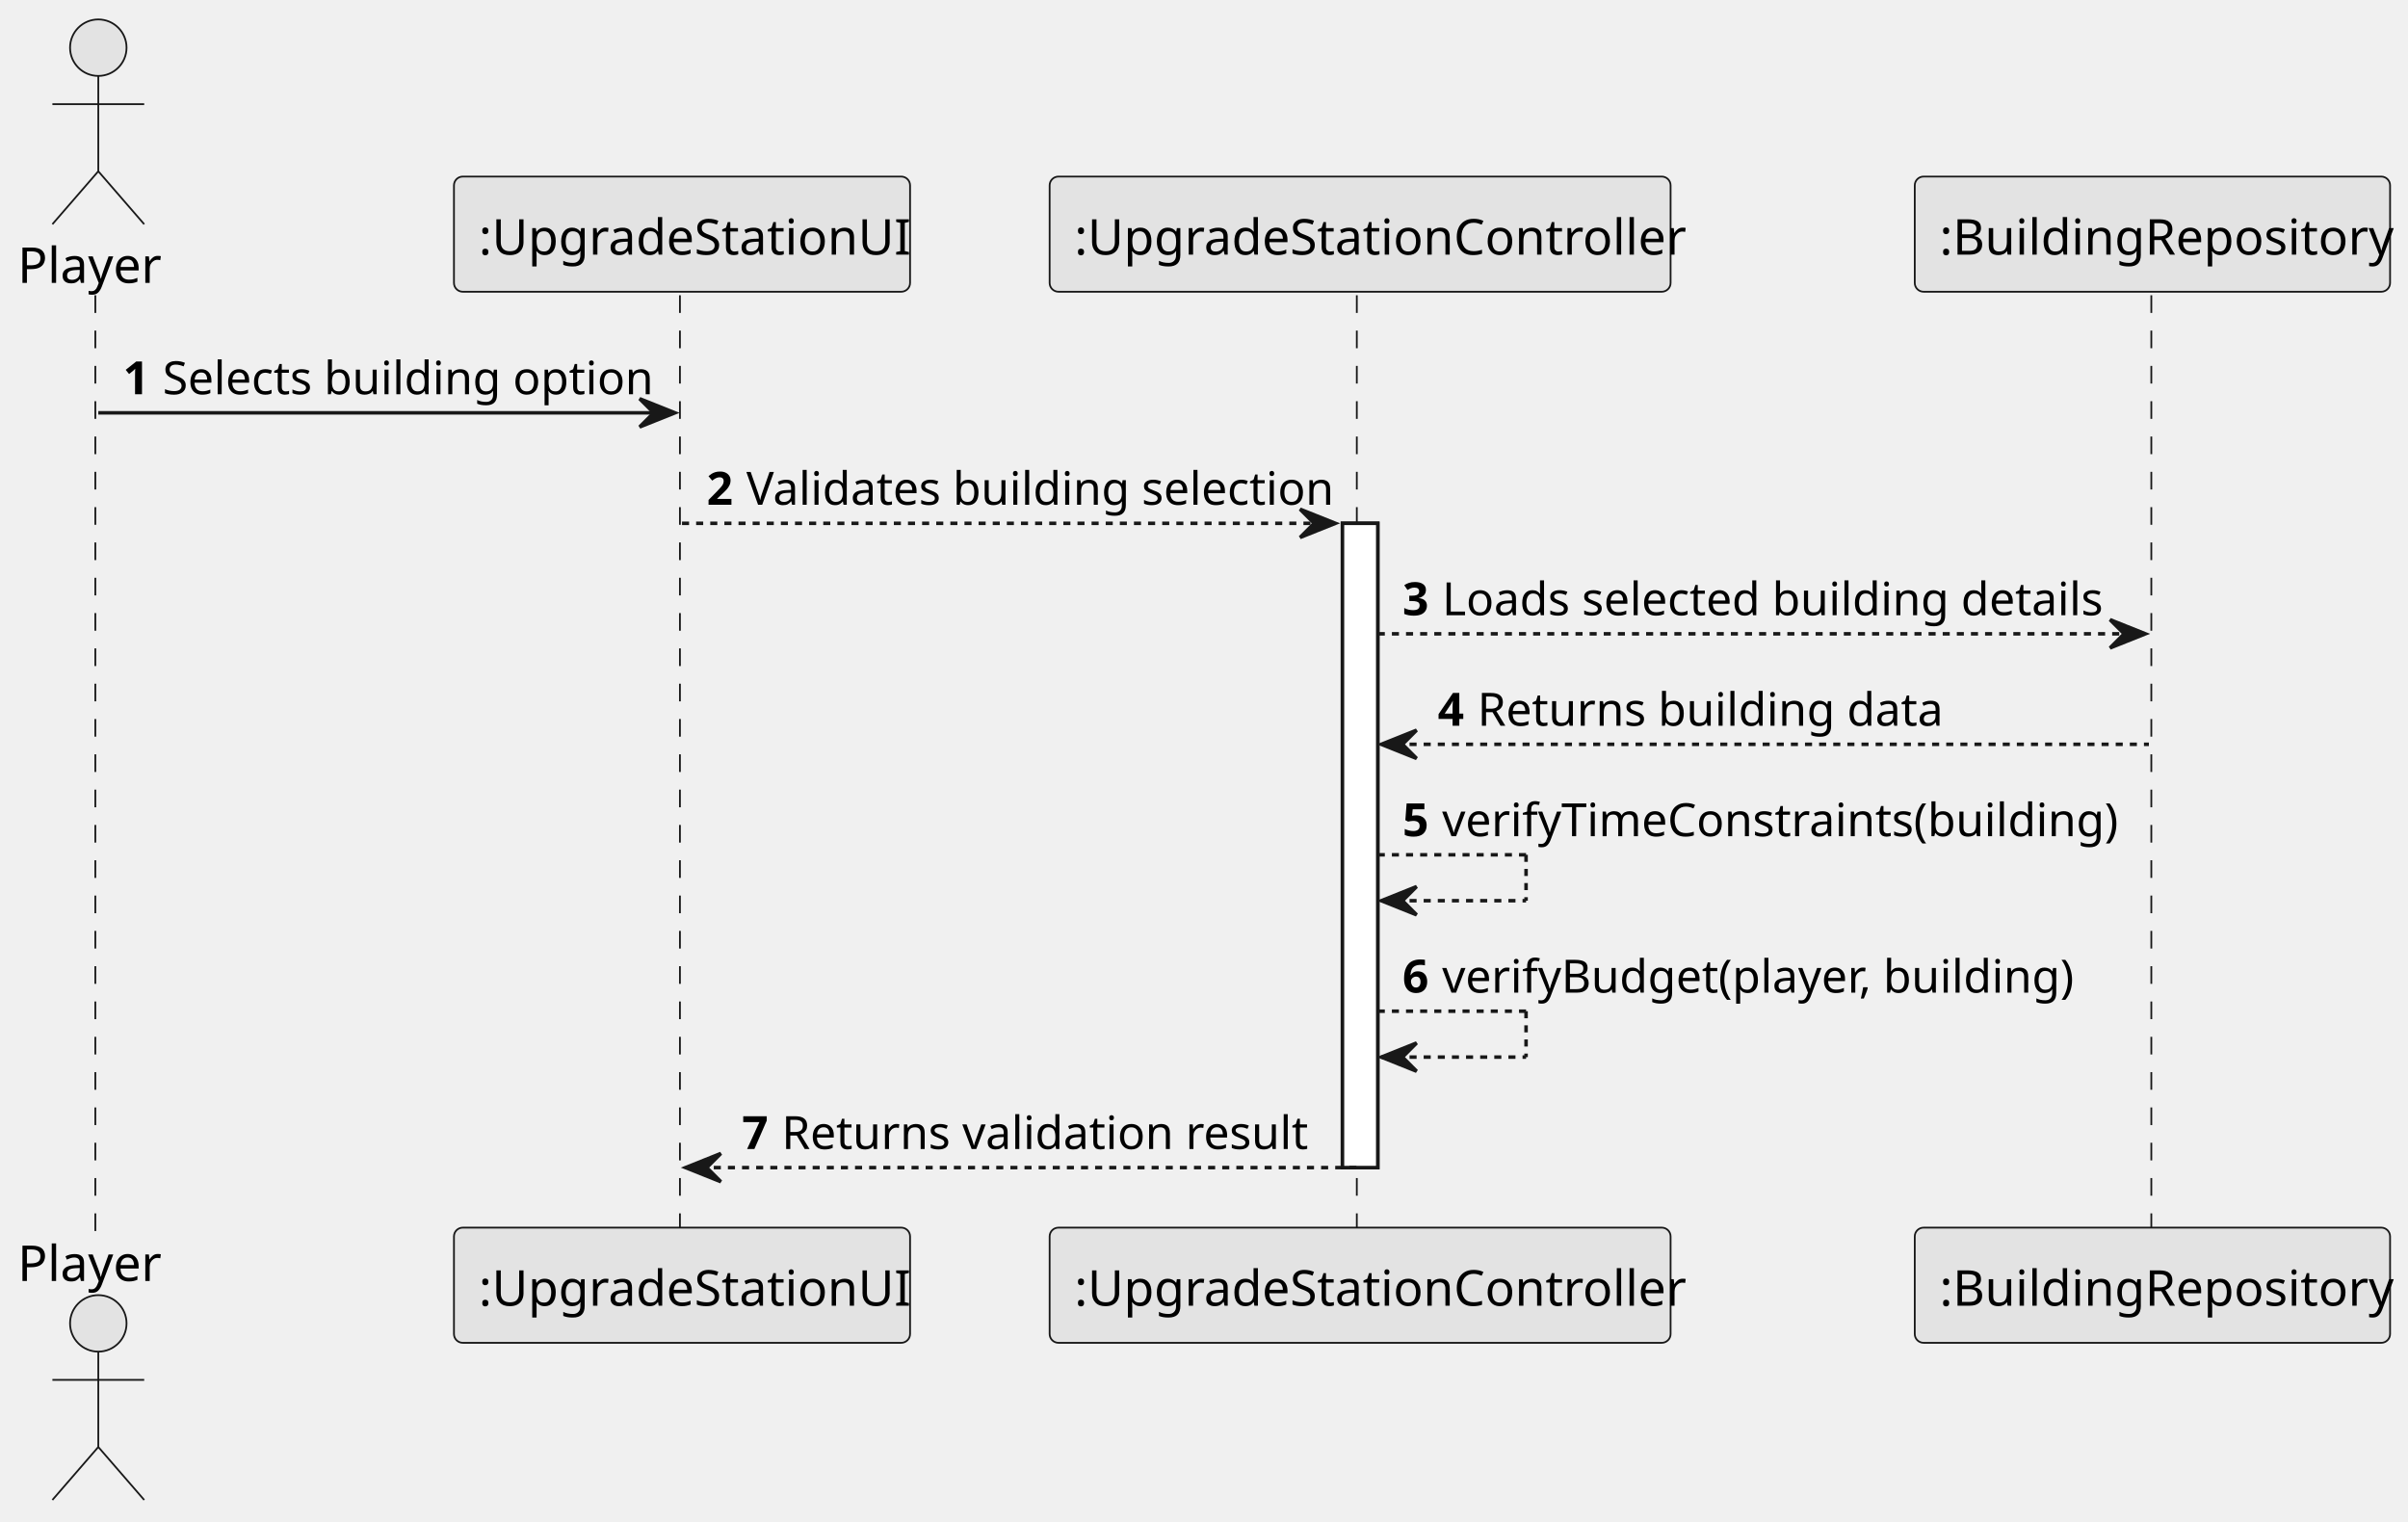
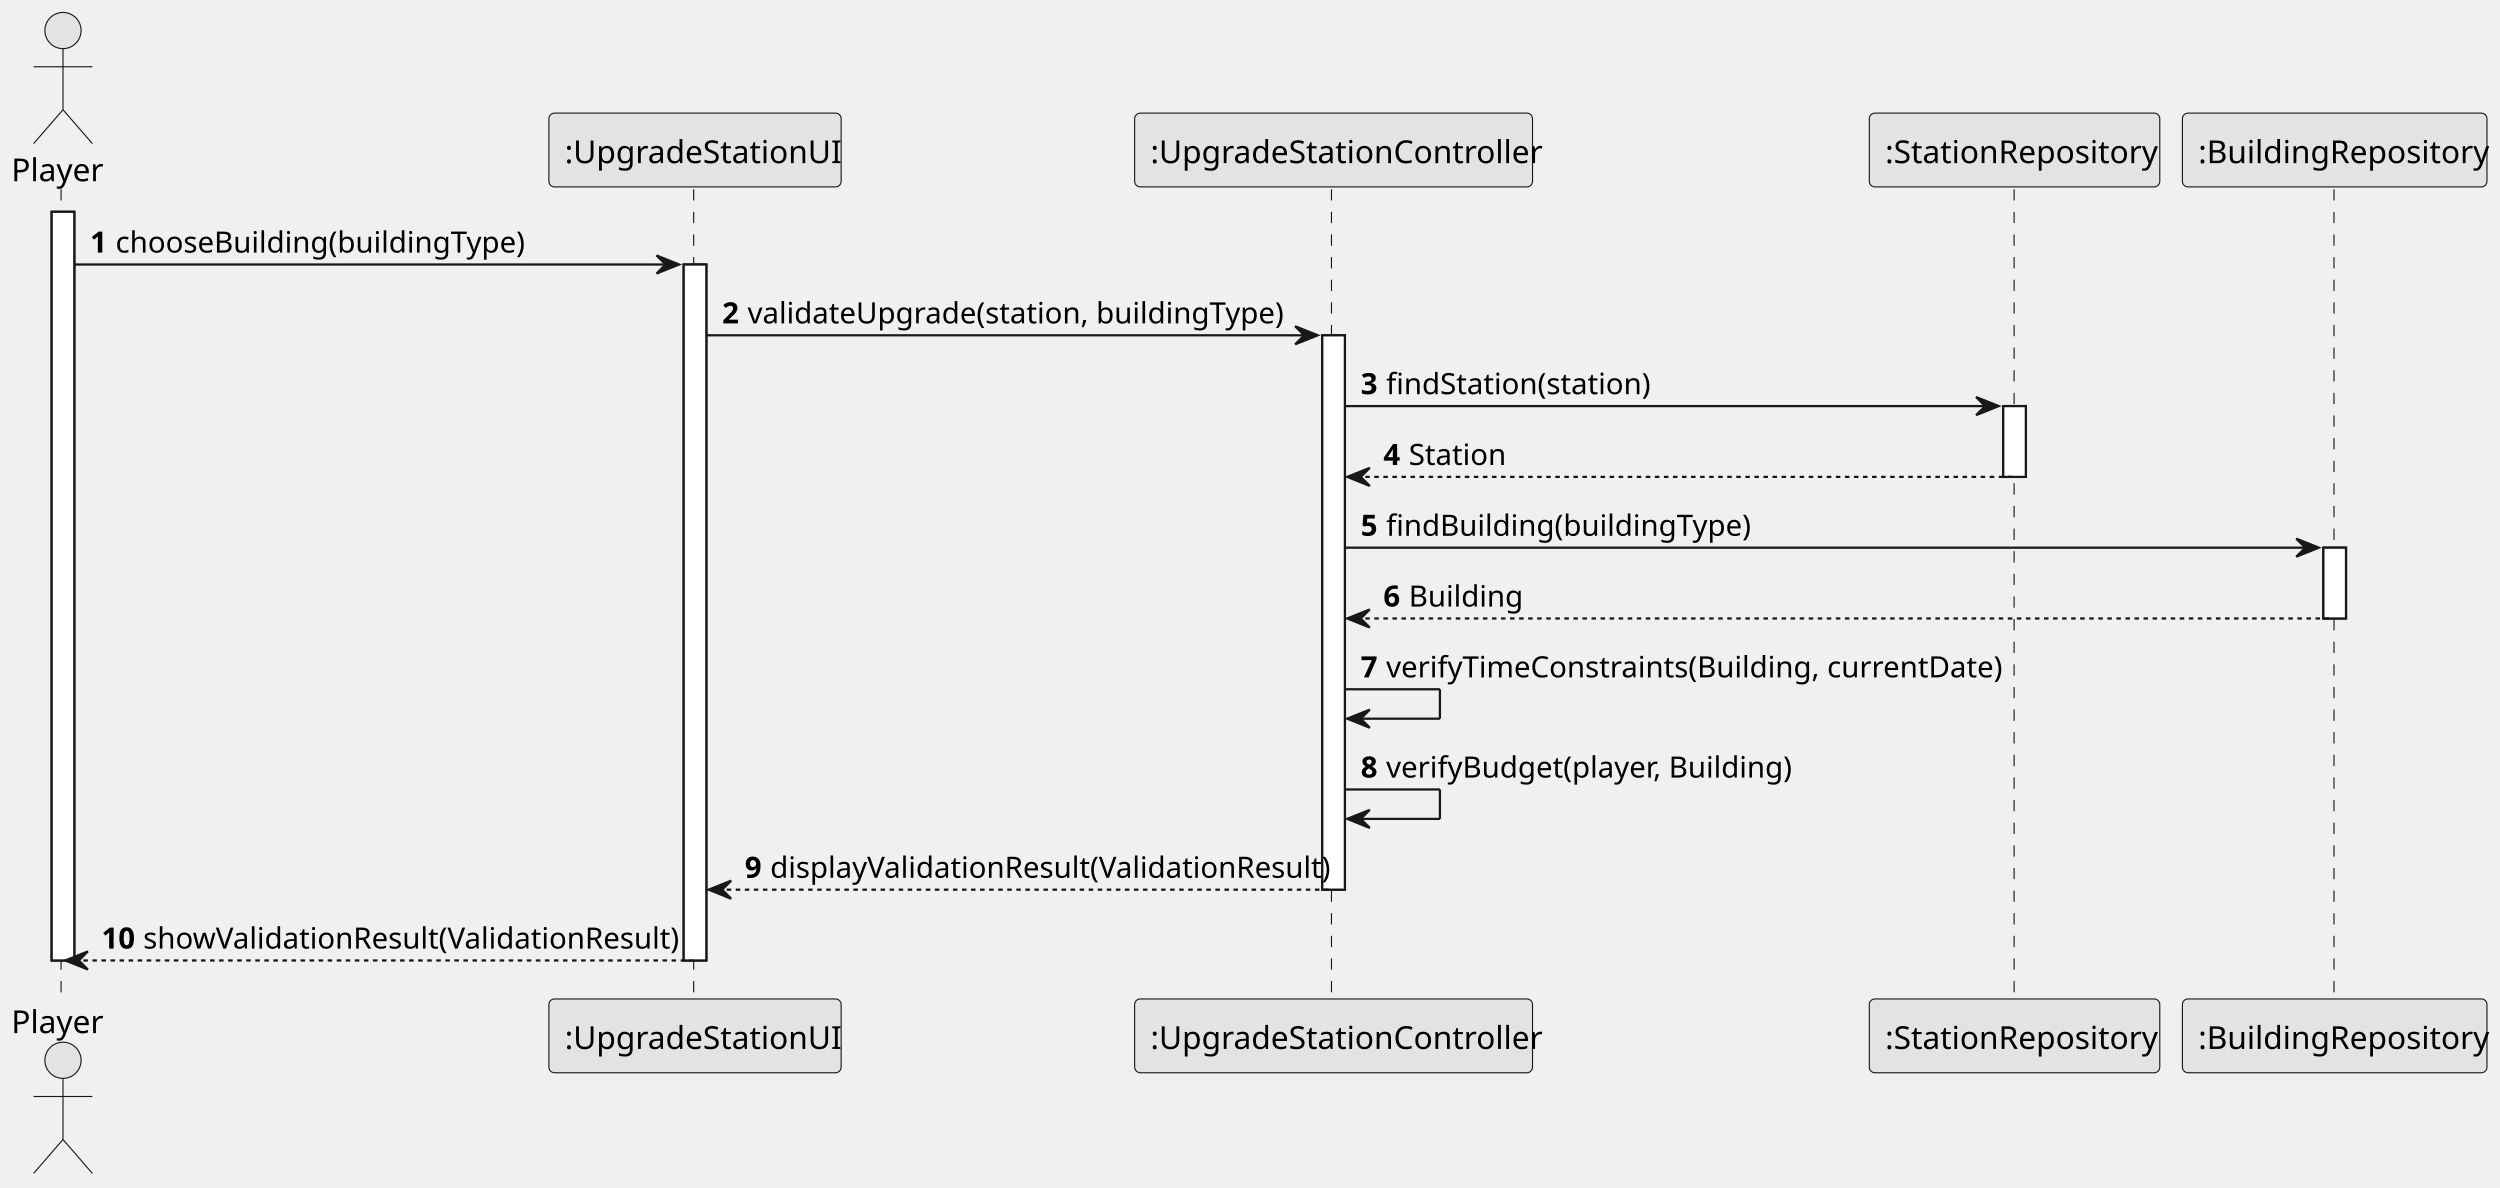
- <svg xmlns="http://www.w3.org/2000/svg" contentStyleType="text/css" height="431px" preserveAspectRatio="none" style="width:682px;height:431px;background:#FFFFFF;" version="1.1" viewBox="0 0 682 431" width="682px" zoomAndPan="magnify">
+ <svg xmlns="http://www.w3.org/2000/svg" contentStyleType="text/css" height="525px" preserveAspectRatio="none" style="width:1105px;height:525px;background:#FFFFFF;" version="1.1" viewBox="0 0 1105 525" width="1105px" zoomAndPan="magnify">
  <defs />
  <g>
-     <rect fill="#FFFFFF" height="182.455" style="stroke:#181818;stroke-width:1.0;" width="10" x="380.215" y="148.203" />
-     <line style="stroke:#181818;stroke-width:0.5;stroke-dasharray:5.0,5.0;" x1="27" x2="27" y1="83.621" y2="348.658" />
-     <line style="stroke:#181818;stroke-width:0.5;stroke-dasharray:5.0,5.0;" x1="192.571" x2="192.571" y1="83.621" y2="348.658" />
-     <line style="stroke:#181818;stroke-width:0.5;stroke-dasharray:5.0,5.0;" x1="384.281" x2="384.281" y1="83.621" y2="348.658" />
-     <line style="stroke:#181818;stroke-width:0.5;stroke-dasharray:5.0,5.0;" x1="609.304" x2="609.304" y1="83.621" y2="348.658" />
+     <rect fill="#FFFFFF" height="330.91" style="stroke:#181818;stroke-width:1.0;" width="10" x="22.841" y="93.621" />
+     <rect fill="#FFFFFF" height="307.619" style="stroke:#181818;stroke-width:1.0;" width="10" x="302.198" y="116.912" />
+     <rect fill="#FFFFFF" height="245.037" style="stroke:#181818;stroke-width:1.0;" width="10" x="584.443" y="148.203" />
+     <rect fill="#FFFFFF" height="31.291" style="stroke:#181818;stroke-width:1.0;" width="10" x="885.427" y="179.494" />
+     <rect fill="#FFFFFF" height="31.291" style="stroke:#181818;stroke-width:1.0;" width="10" x="1026.933" y="242.076" />
+     <line style="stroke:#181818;stroke-width:0.5;stroke-dasharray:5.0,5.0;" x1="27" x2="27" y1="83.621" y2="442.531" />
+     <line style="stroke:#181818;stroke-width:0.5;stroke-dasharray:5.0,5.0;" x1="306.609" x2="306.609" y1="83.621" y2="442.531" />
+     <line style="stroke:#181818;stroke-width:0.5;stroke-dasharray:5.0,5.0;" x1="588.509" x2="588.509" y1="83.621" y2="442.531" />
+     <line style="stroke:#181818;stroke-width:0.5;stroke-dasharray:5.0,5.0;" x1="890.231" x2="890.231" y1="83.621" y2="442.531" />
+     <line style="stroke:#181818;stroke-width:0.5;stroke-dasharray:5.0,5.0;" x1="1031.623" x2="1031.623" y1="83.621" y2="442.531" />
    <text fill="#000000" font-family="sans-serif" font-size="14" lengthAdjust="spacing" textLength="39.683" x="5" y="80.107">Player</text>
    <ellipse cx="27.841" cy="13.5" fill="#E3E3E3" rx="8" ry="8" style="stroke:#181818;stroke-width:0.5;" />
    <path d="M27.841,21.5 L27.841,48.5 M14.841,29.5 L40.841,29.5 M27.841,48.5 L14.841,63.5 M27.841,48.5 L40.841,63.5 " fill="none" style="stroke:#181818;stroke-width:0.5;" />
-     <text fill="#000000" font-family="sans-serif" font-size="14" lengthAdjust="spacing" textLength="39.683" x="5" y="362.766">Player</text>
-     <ellipse cx="27.841" cy="374.779" fill="#E3E3E3" rx="8" ry="8" style="stroke:#181818;stroke-width:0.5;" />
-     <path d="M27.841,382.779 L27.841,409.779 M14.841,390.779 L40.841,390.779 M27.841,409.779 L14.841,424.779 M27.841,409.779 L40.841,424.779 " fill="none" style="stroke:#181818;stroke-width:0.5;" />
-     <rect fill="#E3E3E3" height="32.621" rx="2.5" ry="2.5" style="stroke:#181818;stroke-width:0.5;" width="129.179" x="128.571" y="50" />
-     <text fill="#000000" font-family="sans-serif" font-size="14" lengthAdjust="spacing" textLength="115.179" x="135.571" y="72.107">:UpgradeStationUI</text>
-     <rect fill="#E3E3E3" height="32.621" rx="2.5" ry="2.5" style="stroke:#181818;stroke-width:0.5;" width="129.179" x="128.571" y="347.658" />
-     <text fill="#000000" font-family="sans-serif" font-size="14" lengthAdjust="spacing" textLength="115.179" x="135.571" y="369.766">:UpgradeStationUI</text>
-     <rect fill="#E3E3E3" height="32.621" rx="2.5" ry="2.5" style="stroke:#181818;stroke-width:0.5;" width="175.868" x="297.281" y="50" />
-     <text fill="#000000" font-family="sans-serif" font-size="14" lengthAdjust="spacing" textLength="161.868" x="304.281" y="72.107">:UpgradeStationController</text>
-     <rect fill="#E3E3E3" height="32.621" rx="2.5" ry="2.5" style="stroke:#181818;stroke-width:0.5;" width="175.868" x="297.281" y="347.658" />
-     <text fill="#000000" font-family="sans-serif" font-size="14" lengthAdjust="spacing" textLength="161.868" x="304.281" y="369.766">:UpgradeStationController</text>
-     <rect fill="#E3E3E3" height="32.621" rx="2.5" ry="2.5" style="stroke:#181818;stroke-width:0.5;" width="134.62" x="542.304" y="50" />
-     <text fill="#000000" font-family="sans-serif" font-size="14" lengthAdjust="spacing" textLength="120.62" x="549.304" y="72.107">:BuildingRepository</text>
-     <rect fill="#E3E3E3" height="32.621" rx="2.5" ry="2.5" style="stroke:#181818;stroke-width:0.5;" width="134.62" x="542.304" y="347.658" />
-     <text fill="#000000" font-family="sans-serif" font-size="14" lengthAdjust="spacing" textLength="120.62" x="549.304" y="369.766">:BuildingRepository</text>
-     <rect fill="#FFFFFF" height="182.455" style="stroke:#181818;stroke-width:1.0;" width="10" x="380.215" y="148.203" />
-     <polygon fill="#181818" points="181.16,112.912,191.16,116.912,181.16,120.912,185.16,116.912" style="stroke:#181818;stroke-width:1.0;" />
-     <line style="stroke:#181818;stroke-width:1.0;" x1="27.841" x2="187.16" y1="116.912" y2="116.912" />
-     <text fill="#000000" font-family="sans-serif" font-size="13" font-weight="bold" lengthAdjust="spacing" textLength="7.23" x="34.841" y="111.649">1</text>
-     <text fill="#000000" font-family="sans-serif" font-size="13" lengthAdjust="spacing" textLength="130.089" x="46.071" y="111.649">Selects building option</text>
-     <polygon fill="#181818" points="368.215,144.203,378.215,148.203,368.215,152.203,372.215,148.203" style="stroke:#181818;stroke-width:1.0;" />
-     <line style="stroke:#181818;stroke-width:1.0;stroke-dasharray:2.0,2.0;" x1="193.16" x2="374.215" y1="148.203" y2="148.203" />
-     <text fill="#000000" font-family="sans-serif" font-size="13" font-weight="bold" lengthAdjust="spacing" textLength="7.23" x="200.16" y="142.94">2</text>
-     <text fill="#000000" font-family="sans-serif" font-size="13" lengthAdjust="spacing" textLength="156.825" x="211.39" y="142.94">Validates building selection</text>
-     <polygon fill="#181818" points="597.614,175.494,607.614,179.494,597.614,183.494,601.614,179.494" style="stroke:#181818;stroke-width:1.0;" />
-     <line style="stroke:#181818;stroke-width:1.0;stroke-dasharray:2.0,2.0;" x1="390.215" x2="603.614" y1="179.494" y2="179.494" />
-     <text fill="#000000" font-family="sans-serif" font-size="13" font-weight="bold" lengthAdjust="spacing" textLength="7.23" x="397.215" y="174.231">3</text>
-     <text fill="#000000" font-family="sans-serif" font-size="13" lengthAdjust="spacing" textLength="177.068" x="408.445" y="174.231">Loads selected building details</text>
-     <polygon fill="#181818" points="401.215,206.785,391.215,210.785,401.215,214.785,397.215,210.785" style="stroke:#181818;stroke-width:1.0;" />
-     <line style="stroke:#181818;stroke-width:1.0;stroke-dasharray:2.0,2.0;" x1="395.215" x2="608.614" y1="210.785" y2="210.785" />
-     <text fill="#000000" font-family="sans-serif" font-size="13" font-weight="bold" lengthAdjust="spacing" textLength="7.23" x="407.215" y="205.523">4</text>
-     <text fill="#000000" font-family="sans-serif" font-size="13" lengthAdjust="spacing" textLength="122.859" x="418.445" y="205.523">Returns building data</text>
-     <line style="stroke:#181818;stroke-width:1.0;stroke-dasharray:2.0,2.0;" x1="390.215" x2="432.215" y1="242.076" y2="242.076" />
-     <line style="stroke:#181818;stroke-width:1.0;stroke-dasharray:2.0,2.0;" x1="432.215" x2="432.215" y1="242.076" y2="255.076" />
-     <line style="stroke:#181818;stroke-width:1.0;stroke-dasharray:2.0,2.0;" x1="391.215" x2="432.215" y1="255.076" y2="255.076" />
-     <polygon fill="#181818" points="401.215,251.076,391.215,255.076,401.215,259.076,397.215,255.076" style="stroke:#181818;stroke-width:1.0;" />
-     <text fill="#000000" font-family="sans-serif" font-size="13" font-weight="bold" lengthAdjust="spacing" textLength="7.23" x="397.215" y="236.814">5</text>
-     <text fill="#000000" font-family="sans-serif" font-size="13" lengthAdjust="spacing" textLength="179.169" x="408.445" y="236.814">verifyTimeConstraints(building)</text>
-     <line style="stroke:#181818;stroke-width:1.0;stroke-dasharray:2.0,2.0;" x1="390.215" x2="432.215" y1="286.367" y2="286.367" />
-     <line style="stroke:#181818;stroke-width:1.0;stroke-dasharray:2.0,2.0;" x1="432.215" x2="432.215" y1="286.367" y2="299.367" />
-     <line style="stroke:#181818;stroke-width:1.0;stroke-dasharray:2.0,2.0;" x1="391.215" x2="432.215" y1="299.367" y2="299.367" />
-     <polygon fill="#181818" points="401.215,295.367,391.215,299.367,401.215,303.367,397.215,299.367" style="stroke:#181818;stroke-width:1.0;" />
-     <text fill="#000000" font-family="sans-serif" font-size="13" font-weight="bold" lengthAdjust="spacing" textLength="7.23" x="397.215" y="281.104">6</text>
-     <text fill="#000000" font-family="sans-serif" font-size="13" lengthAdjust="spacing" textLength="168.365" x="408.445" y="281.104">verifyBudget(player, building)</text>
-     <polygon fill="#181818" points="204.16,326.658,194.16,330.658,204.16,334.658,200.16,330.658" style="stroke:#181818;stroke-width:1.0;" />
-     <line style="stroke:#181818;stroke-width:1.0;stroke-dasharray:2.0,2.0;" x1="198.16" x2="384.215" y1="330.658" y2="330.658" />
-     <text fill="#000000" font-family="sans-serif" font-size="13" font-weight="bold" lengthAdjust="spacing" textLength="7.23" x="210.16" y="325.396">7</text>
-     <text fill="#000000" font-family="sans-serif" font-size="13" lengthAdjust="spacing" textLength="139.458" x="221.39" y="325.396">Returns validation result</text>
+     <text fill="#000000" font-family="sans-serif" font-size="14" lengthAdjust="spacing" textLength="39.683" x="5" y="456.639">Player</text>
+     <ellipse cx="27.841" cy="468.652" fill="#E3E3E3" rx="8" ry="8" style="stroke:#181818;stroke-width:0.5;" />
+     <path d="M27.841,476.652 L27.841,503.652 M14.841,484.652 L40.841,484.652 M27.841,503.652 L14.841,518.652 M27.841,503.652 L40.841,518.652 " fill="none" style="stroke:#181818;stroke-width:0.5;" />
+     <rect fill="#E3E3E3" height="32.621" rx="2.5" ry="2.5" style="stroke:#181818;stroke-width:0.5;" width="129.179" x="242.609" y="50" />
+     <text fill="#000000" font-family="sans-serif" font-size="14" lengthAdjust="spacing" textLength="115.179" x="249.609" y="72.107">:UpgradeStationUI</text>
+     <rect fill="#E3E3E3" height="32.621" rx="2.5" ry="2.5" style="stroke:#181818;stroke-width:0.5;" width="129.179" x="242.609" y="441.531" />
+     <text fill="#000000" font-family="sans-serif" font-size="14" lengthAdjust="spacing" textLength="115.179" x="249.609" y="463.639">:UpgradeStationUI</text>
+     <rect fill="#E3E3E3" height="32.621" rx="2.5" ry="2.5" style="stroke:#181818;stroke-width:0.5;" width="175.868" x="501.509" y="50" />
+     <text fill="#000000" font-family="sans-serif" font-size="14" lengthAdjust="spacing" textLength="161.868" x="508.509" y="72.107">:UpgradeStationController</text>
+     <rect fill="#E3E3E3" height="32.621" rx="2.5" ry="2.5" style="stroke:#181818;stroke-width:0.5;" width="175.868" x="501.509" y="441.531" />
+     <text fill="#000000" font-family="sans-serif" font-size="14" lengthAdjust="spacing" textLength="161.868" x="508.509" y="463.639">:UpgradeStationController</text>
+     <rect fill="#E3E3E3" height="32.621" rx="2.5" ry="2.5" style="stroke:#181818;stroke-width:0.5;" width="128.393" x="826.231" y="50" />
+     <text fill="#000000" font-family="sans-serif" font-size="14" lengthAdjust="spacing" textLength="114.393" x="833.231" y="72.107">:StationRepository</text>
+     <rect fill="#E3E3E3" height="32.621" rx="2.5" ry="2.5" style="stroke:#181818;stroke-width:0.5;" width="128.393" x="826.231" y="441.531" />
+     <text fill="#000000" font-family="sans-serif" font-size="14" lengthAdjust="spacing" textLength="114.393" x="833.231" y="463.639">:StationRepository</text>
+     <rect fill="#E3E3E3" height="32.621" rx="2.5" ry="2.5" style="stroke:#181818;stroke-width:0.5;" width="134.62" x="964.623" y="50" />
+     <text fill="#000000" font-family="sans-serif" font-size="14" lengthAdjust="spacing" textLength="120.62" x="971.623" y="72.107">:BuildingRepository</text>
+     <rect fill="#E3E3E3" height="32.621" rx="2.5" ry="2.5" style="stroke:#181818;stroke-width:0.5;" width="134.62" x="964.623" y="441.531" />
+     <text fill="#000000" font-family="sans-serif" font-size="14" lengthAdjust="spacing" textLength="120.62" x="971.623" y="463.639">:BuildingRepository</text>
+     <rect fill="#FFFFFF" height="330.91" style="stroke:#181818;stroke-width:1.0;" width="10" x="22.841" y="93.621" />
+     <rect fill="#FFFFFF" height="307.619" style="stroke:#181818;stroke-width:1.0;" width="10" x="302.198" y="116.912" />
+     <rect fill="#FFFFFF" height="245.037" style="stroke:#181818;stroke-width:1.0;" width="10" x="584.443" y="148.203" />
+     <rect fill="#FFFFFF" height="31.291" style="stroke:#181818;stroke-width:1.0;" width="10" x="885.427" y="179.494" />
+     <rect fill="#FFFFFF" height="31.291" style="stroke:#181818;stroke-width:1.0;" width="10" x="1026.933" y="242.076" />
+     <polygon fill="#181818" points="290.198,112.912,300.198,116.912,290.198,120.912,294.198,116.912" style="stroke:#181818;stroke-width:1.0;" />
+     <line style="stroke:#181818;stroke-width:1.0;" x1="32.841" x2="296.198" y1="116.912" y2="116.912" />
+     <text fill="#000000" font-family="sans-serif" font-size="13" font-weight="bold" lengthAdjust="spacing" textLength="7.23" x="39.841" y="111.649">1</text>
+     <text fill="#000000" font-family="sans-serif" font-size="13" lengthAdjust="spacing" textLength="170.549" x="51.071" y="111.649">chooseBuilding(buildingType)</text>
+     <polygon fill="#181818" points="572.443,144.203,582.443,148.203,572.443,152.203,576.443,148.203" style="stroke:#181818;stroke-width:1.0;" />
+     <line style="stroke:#181818;stroke-width:1.0;" x1="312.198" x2="578.443" y1="148.203" y2="148.203" />
+     <text fill="#000000" font-family="sans-serif" font-size="13" font-weight="bold" lengthAdjust="spacing" textLength="7.23" x="319.198" y="142.94">2</text>
+     <text fill="#000000" font-family="sans-serif" font-size="13" lengthAdjust="spacing" textLength="222.574" x="330.428" y="142.94">validateUpgrade(station, buildingType)</text>
+     <polygon fill="#181818" points="873.427,175.494,883.427,179.494,873.427,183.494,877.427,179.494" style="stroke:#181818;stroke-width:1.0;" />
+     <line style="stroke:#181818;stroke-width:1.0;" x1="594.443" x2="879.427" y1="179.494" y2="179.494" />
+     <text fill="#000000" font-family="sans-serif" font-size="13" font-weight="bold" lengthAdjust="spacing" textLength="7.23" x="601.443" y="174.231">3</text>
+     <text fill="#000000" font-family="sans-serif" font-size="13" lengthAdjust="spacing" textLength="108.393" x="612.673" y="174.231">findStation(station)</text>
+     <polygon fill="#181818" points="605.443,206.785,595.443,210.785,605.443,214.785,601.443,210.785" style="stroke:#181818;stroke-width:1.0;" />
+     <line style="stroke:#181818;stroke-width:1.0;stroke-dasharray:2.0,2.0;" x1="599.443" x2="889.427" y1="210.785" y2="210.785" />
+     <text fill="#000000" font-family="sans-serif" font-size="13" font-weight="bold" lengthAdjust="spacing" textLength="7.23" x="611.443" y="205.523">4</text>
+     <text fill="#000000" font-family="sans-serif" font-size="13" lengthAdjust="spacing" textLength="40.473" x="622.673" y="205.523">Station</text>
+     <polygon fill="#181818" points="1014.933,238.076,1024.933,242.076,1014.933,246.076,1018.933,242.076" style="stroke:#181818;stroke-width:1.0;" />
+     <line style="stroke:#181818;stroke-width:1.0;" x1="594.443" x2="1020.933" y1="242.076" y2="242.076" />
+     <text fill="#000000" font-family="sans-serif" font-size="13" font-weight="bold" lengthAdjust="spacing" textLength="7.23" x="601.443" y="236.814">5</text>
+     <text fill="#000000" font-family="sans-serif" font-size="13" lengthAdjust="spacing" textLength="149.589" x="612.673" y="236.814">findBuilding(buildingType)</text>
+     <polygon fill="#181818" points="605.443,269.367,595.443,273.367,605.443,277.367,601.443,273.367" style="stroke:#181818;stroke-width:1.0;" />
+     <line style="stroke:#181818;stroke-width:1.0;stroke-dasharray:2.0,2.0;" x1="599.443" x2="1030.933" y1="273.367" y2="273.367" />
+     <text fill="#000000" font-family="sans-serif" font-size="13" font-weight="bold" lengthAdjust="spacing" textLength="7.23" x="611.443" y="268.104">6</text>
+     <text fill="#000000" font-family="sans-serif" font-size="13" lengthAdjust="spacing" textLength="46.255" x="622.673" y="268.104">Building</text>
+     <line style="stroke:#181818;stroke-width:1.0;" x1="594.443" x2="636.443" y1="304.658" y2="304.658" />
+     <line style="stroke:#181818;stroke-width:1.0;" x1="636.443" x2="636.443" y1="304.658" y2="317.658" />
+     <line style="stroke:#181818;stroke-width:1.0;" x1="595.443" x2="636.443" y1="317.658" y2="317.658" />
+     <polygon fill="#181818" points="605.443,313.658,595.443,317.658,605.443,321.658,601.443,317.658" style="stroke:#181818;stroke-width:1.0;" />
+     <text fill="#000000" font-family="sans-serif" font-size="13" font-weight="bold" lengthAdjust="spacing" textLength="7.23" x="601.443" y="299.396">7</text>
+     <text fill="#000000" font-family="sans-serif" font-size="13" lengthAdjust="spacing" textLength="255.753" x="612.673" y="299.396">verifyTimeConstraints(Building, currentDate)</text>
+     <line style="stroke:#181818;stroke-width:1.0;" x1="594.443" x2="636.443" y1="348.949" y2="348.949" />
+     <line style="stroke:#181818;stroke-width:1.0;" x1="636.443" x2="636.443" y1="348.949" y2="361.949" />
+     <line style="stroke:#181818;stroke-width:1.0;" x1="595.443" x2="636.443" y1="361.949" y2="361.949" />
+     <polygon fill="#181818" points="605.443,357.949,595.443,361.949,605.443,365.949,601.443,361.949" style="stroke:#181818;stroke-width:1.0;" />
+     <text fill="#000000" font-family="sans-serif" font-size="13" font-weight="bold" lengthAdjust="spacing" textLength="7.23" x="601.443" y="343.687">8</text>
+     <text fill="#000000" font-family="sans-serif" font-size="13" lengthAdjust="spacing" textLength="169.806" x="612.673" y="343.687">verifyBudget(player, Building)</text>
+     <polygon fill="#181818" points="323.198,389.24,313.198,393.24,323.198,397.24,319.198,393.24" style="stroke:#181818;stroke-width:1.0;" />
+     <line style="stroke:#181818;stroke-width:1.0;stroke-dasharray:2.0,2.0;" x1="317.198" x2="588.443" y1="393.24" y2="393.24" />
+     <text fill="#000000" font-family="sans-serif" font-size="13" font-weight="bold" lengthAdjust="spacing" textLength="7.23" x="329.198" y="387.978">9</text>
+     <text fill="#000000" font-family="sans-serif" font-size="13" lengthAdjust="spacing" textLength="237.015" x="340.428" y="387.978">displayValidationResult(ValidationResult)</text>
+     <polygon fill="#181818" points="38.841,420.531,28.841,424.531,38.841,428.531,34.841,424.531" style="stroke:#181818;stroke-width:1.0;" />
+     <line style="stroke:#181818;stroke-width:1.0;stroke-dasharray:2.0,2.0;" x1="32.841" x2="306.198" y1="424.531" y2="424.531" />
+     <text fill="#000000" font-family="sans-serif" font-size="13" font-weight="bold" lengthAdjust="spacing" textLength="14.46" x="44.841" y="419.269">10</text>
+     <text fill="#000000" font-family="sans-serif" font-size="13" lengthAdjust="spacing" textLength="226.897" x="63.301" y="419.269">showValidationResult(ValidationResult)</text>
  </g>
</svg>
